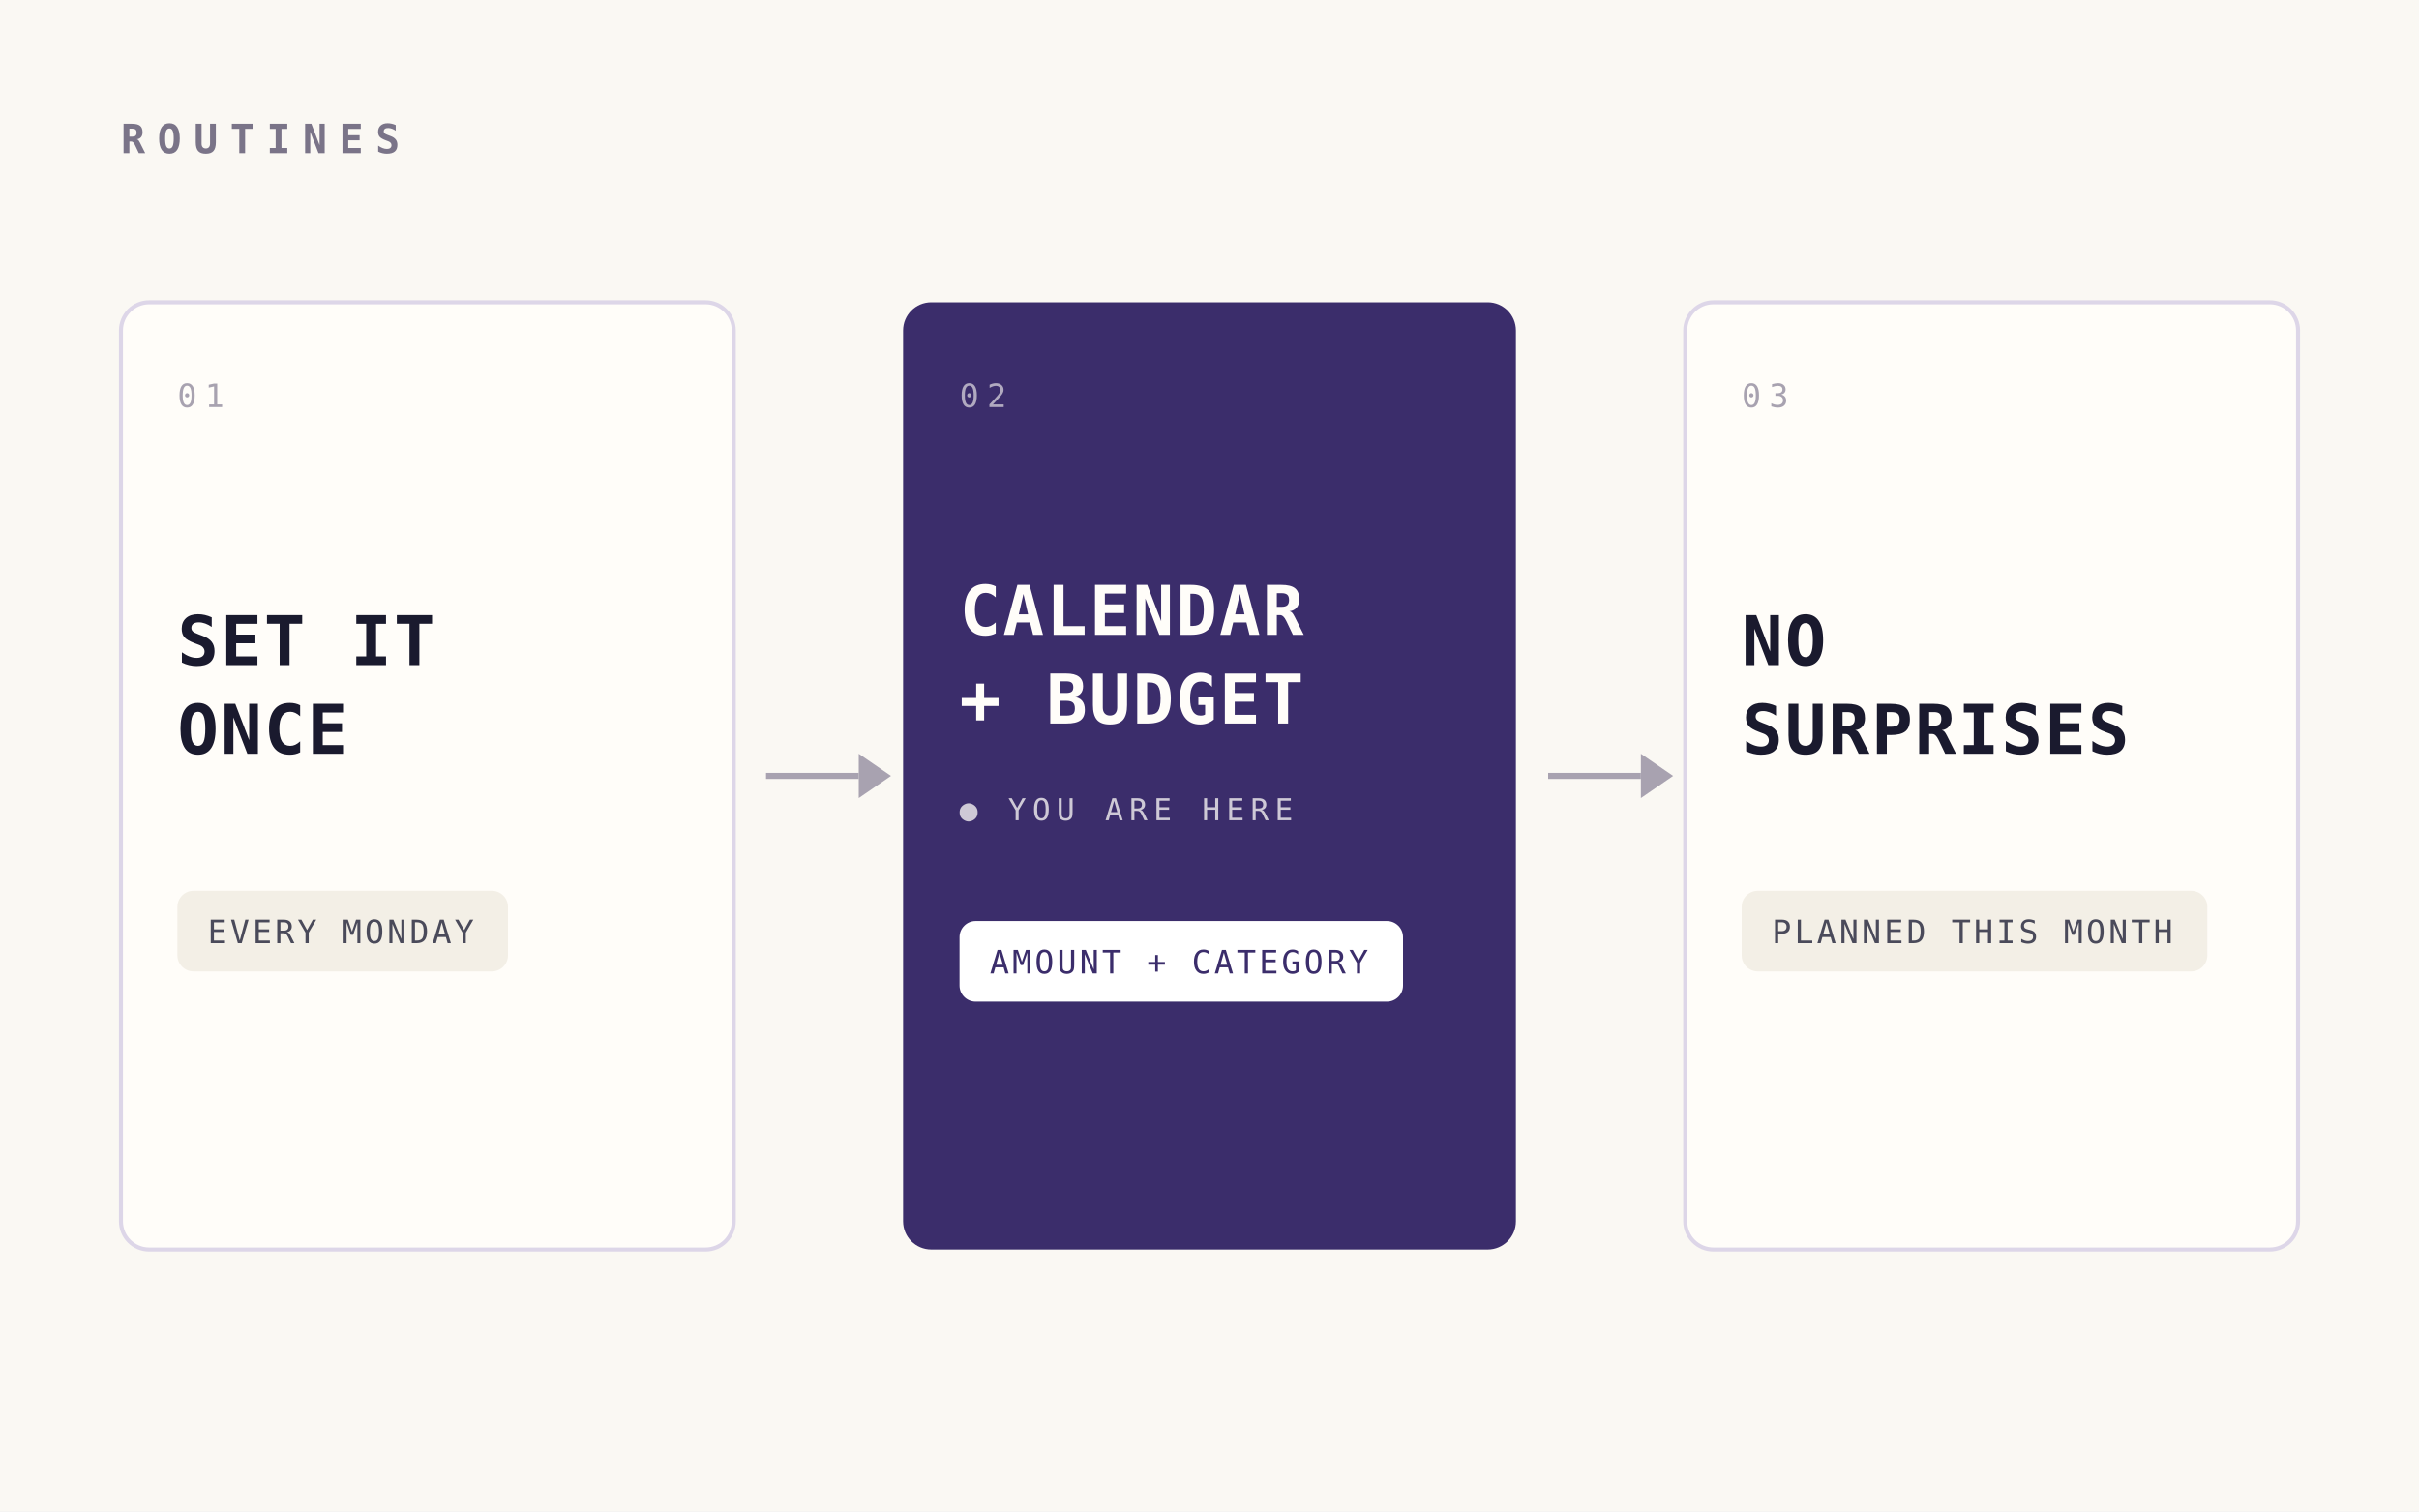
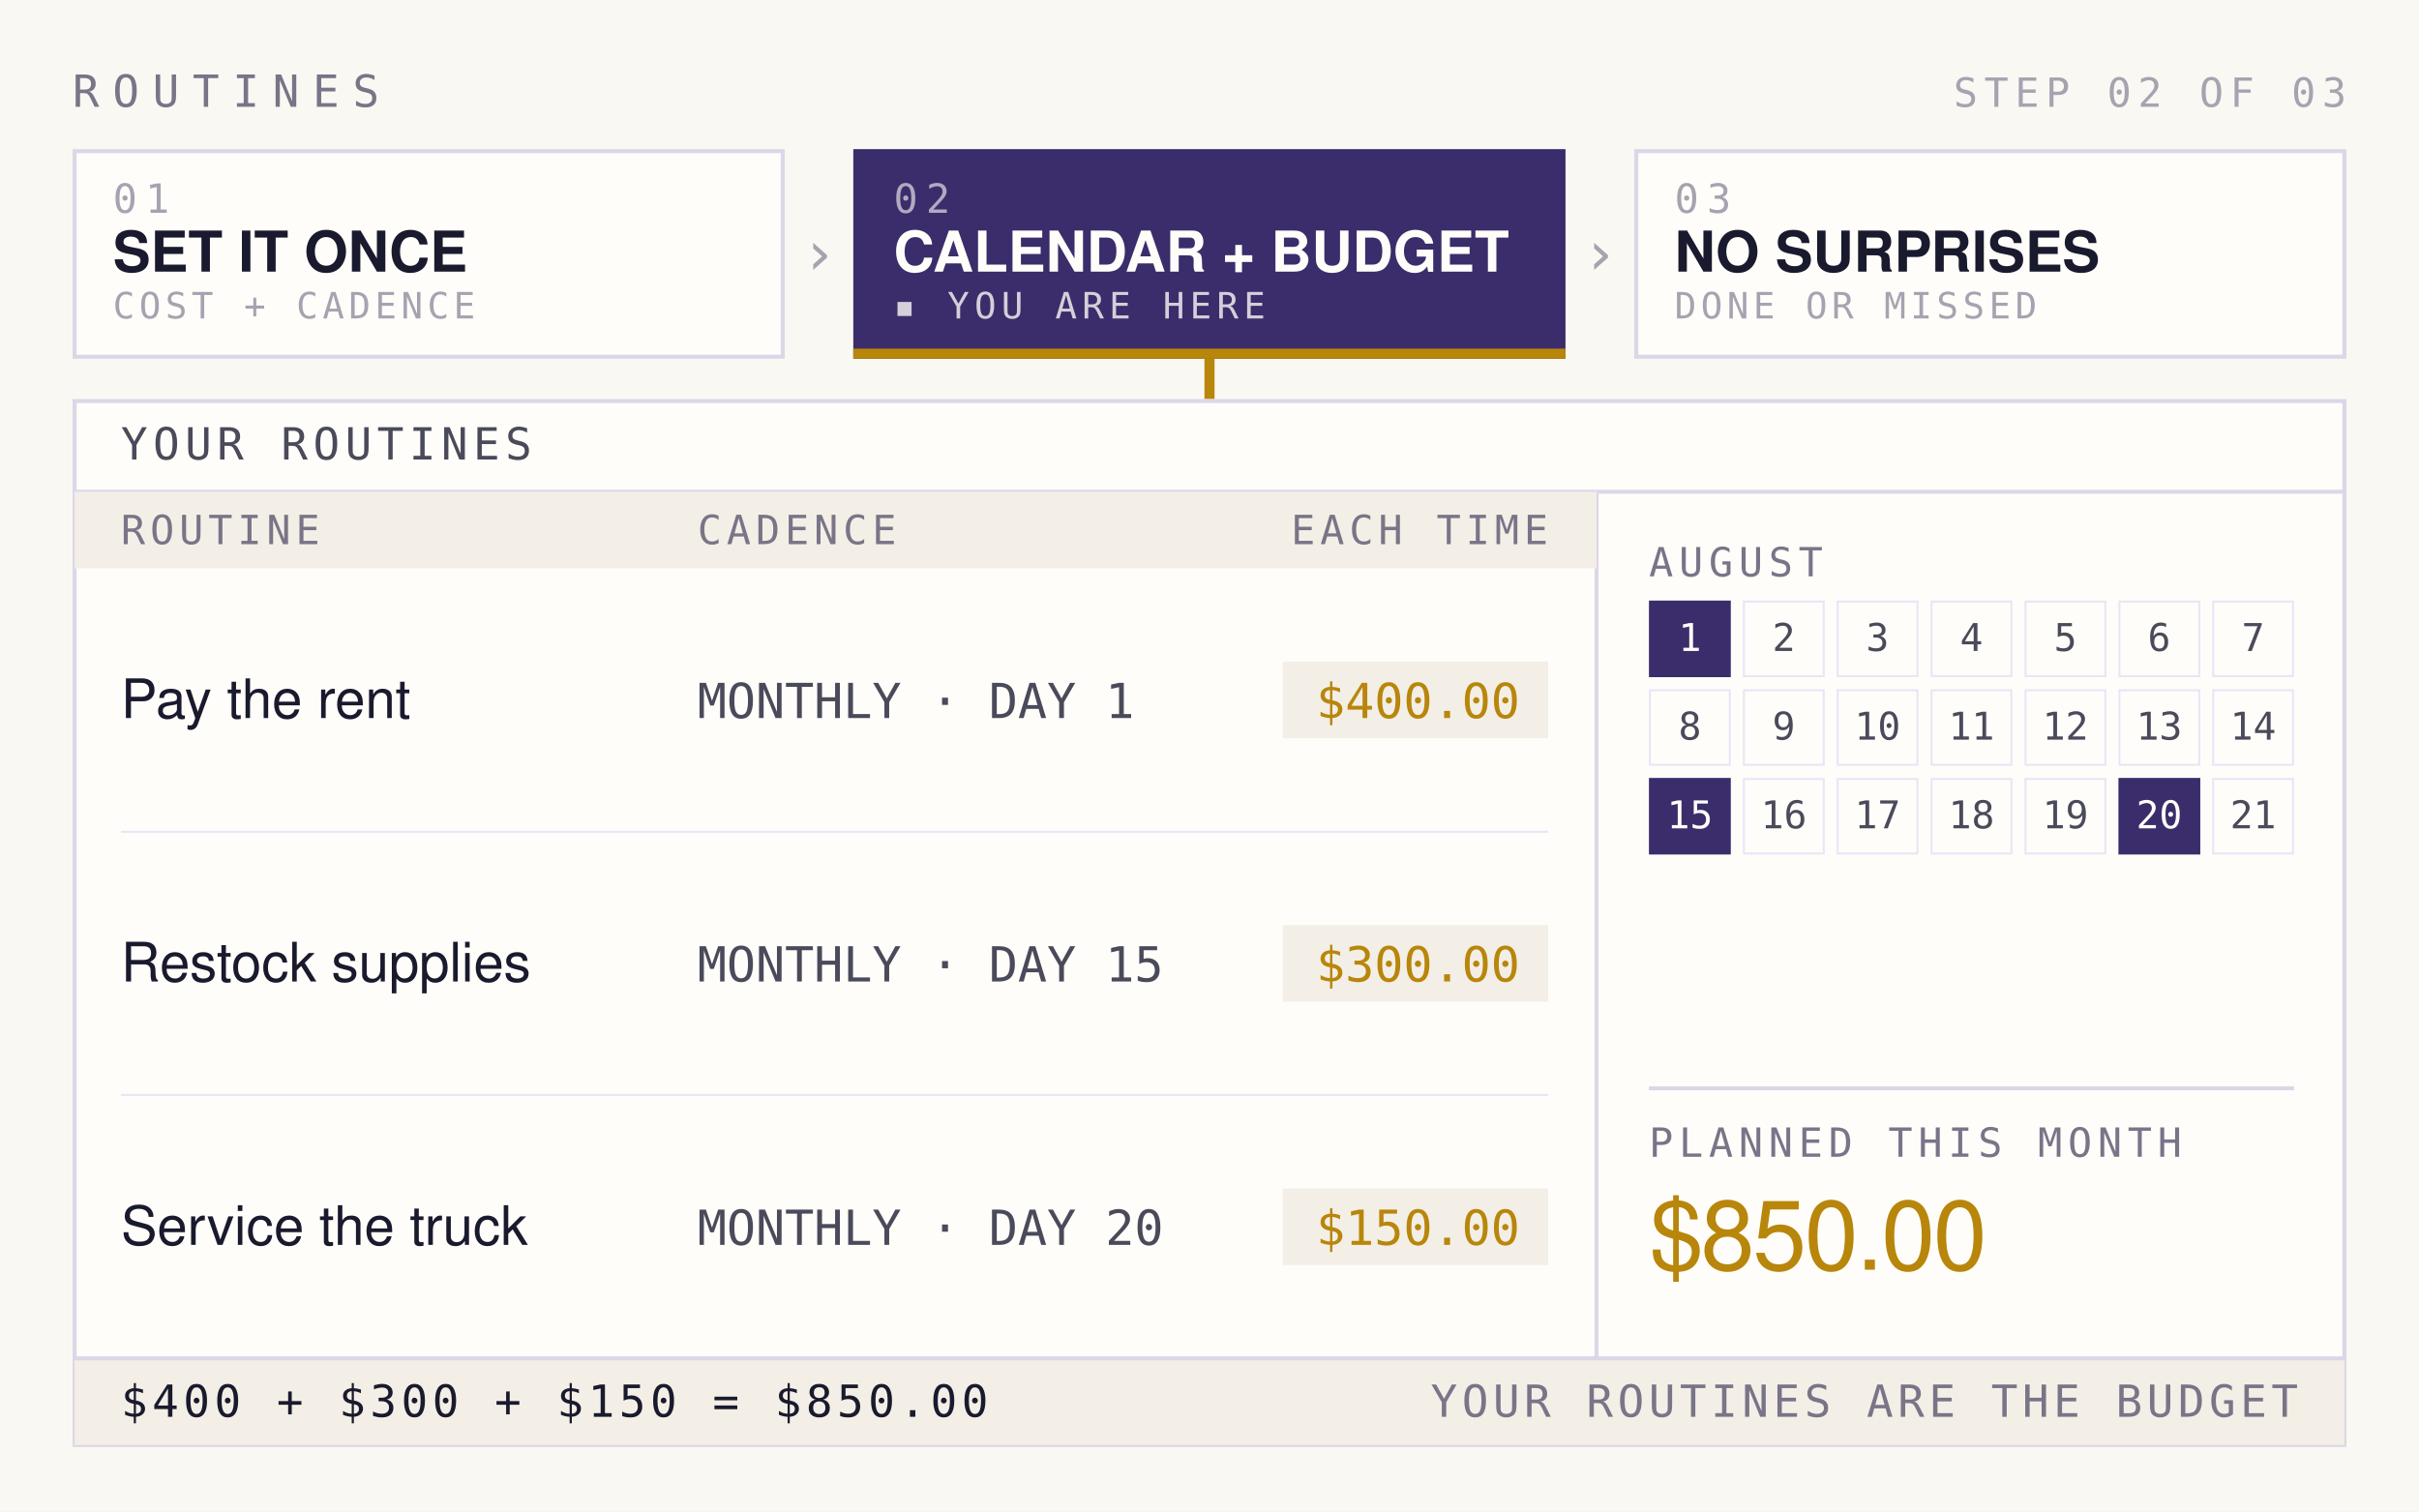
- <svg xmlns="http://www.w3.org/2000/svg" viewBox="0 0 1200 750" font-family="ui-monospace, SFMono-Regular, Menlo, monospace">
-   <rect width="1200" height="750" fill="#FAF8F3" />
-   <text x="60" y="76" font-size="20" font-weight="600" letter-spacing="6" fill="#7a7488">ROUTINES</text>
-   <rect x="60" y="150" width="304" height="470" rx="14" fill="#FFFDF9" stroke="#DDD6E8" stroke-width="2" />
-   <text x="88" y="202" font-size="16" letter-spacing="4" fill="#a8a2b0">01</text>
-   <text x="88" y="330" font-size="34" font-weight="700" letter-spacing="1" fill="#1a1a2e">SET IT</text>
-   <text x="88" y="374" font-size="34" font-weight="700" letter-spacing="1" fill="#1a1a2e">ONCE</text>
-   <rect x="88" y="442" width="164" height="40" rx="8" fill="#F3EFE6" />
-   <text x="103" y="468" font-family="ui-monospace, SFMono-Regular, Menlo, monospace" font-size="16" letter-spacing="1.5" fill="#4a4a5a">EVERY MONDAY</text>
-   <line x1="380" y1="385" x2="426" y2="385" stroke="#a8a2b0" stroke-width="3" />
-   <path d="M 426 374 L 442 385 L 426 396 Z" fill="#a8a2b0" />
-   <rect x="448" y="150" width="304" height="470" rx="14" fill="#3b2d6b" />
-   <text x="476" y="202" font-size="16" letter-spacing="4" fill="#FFFDF9" opacity="0.6">02</text>
-   <text x="476" y="315" font-size="34" font-weight="700" letter-spacing="1" fill="#FFFDF9">CALENDAR</text>
-   <text x="476" y="359" font-size="34" font-weight="700" letter-spacing="1" fill="#FFFDF9">+ BUDGET</text>
-   <text x="476" y="407" font-size="15" letter-spacing="3" fill="#FFFDF9" opacity="0.75">● YOU ARE HERE</text>
-   <rect x="476" y="457" width="220" height="40" rx="8" fill="#ffffff" />
-   <text x="491" y="483" font-family="ui-monospace, SFMono-Regular, Menlo, monospace" font-size="16" letter-spacing="1.5" fill="#3b2d6b">AMOUNT + CATEGORY</text>
-   <line x1="768" y1="385" x2="814" y2="385" stroke="#a8a2b0" stroke-width="3" />
-   <path d="M 814 374 L 830 385 L 814 396 Z" fill="#a8a2b0" />
-   <rect x="836" y="150" width="304" height="470" rx="14" fill="#FFFDF9" stroke="#DDD6E8" stroke-width="2" />
-   <text x="864" y="202" font-size="16" letter-spacing="4" fill="#a8a2b0">03</text>
-   <text x="864" y="330" font-size="34" font-weight="700" letter-spacing="1" fill="#1a1a2e">NO</text>
-   <text x="864" y="374" font-size="34" font-weight="700" letter-spacing="1" fill="#1a1a2e">SURPRISES</text>
-   <rect x="864" y="442" width="231" height="40" rx="8" fill="#F3EFE6" />
-   <text x="879" y="468" font-family="ui-monospace, SFMono-Regular, Menlo, monospace" font-size="16" letter-spacing="1.5" fill="#4a4a5a">PLANNED THIS MONTH</text>
+ <svg xmlns="http://www.w3.org/2000/svg" viewBox="0 0 1200 750">
+   <rect x="0.0" y="0.0" width="1200.0" height="750.0" fill="#FAF8F3" />
+   <text id="t46" x="36.0" y="53.0" font-family="'IBM Plex Mono', monospace" font-size="22" fill="#7a7488" font-weight="500" letter-spacing="6.60">ROUTINES</text>
+   <text id="t47" x="1164.0" y="53.0" font-family="'IBM Plex Mono', monospace" font-size="20" fill="#a8a2b0" letter-spacing="3.20" text-anchor="end">STEP 02 OF 03</text>
+   <rect x="37.0" y="75.0" width="351.3" height="102.0" fill="#FFFDF9" stroke="#DDD6E8" stroke-width="2" />
+   <text id="t48" x="56.0" y="105.6" font-family="'IBM Plex Mono', monospace" font-size="20" fill="#a8a2b0" letter-spacing="4.00">01</text>
+   <text id="t49" x="56.0" y="134.8" font-family="'Helvetica Neue', Helvetica, Arial, sans-serif" font-size="28" fill="#1a1a2e" font-weight="600">SET IT ONCE</text>
+   <text id="t50" x="56.0" y="158.0" font-family="'IBM Plex Mono', monospace" font-size="18" fill="#a8a2b0" letter-spacing="2.16">COST + CADENCE</text>
+   <text id="t51" x="406.3" y="136.0" font-family="'IBM Plex Mono', monospace" font-size="30" fill="#a8a2b0" text-anchor="middle">›</text>
+   <rect x="423.3" y="74.0" width="353.3" height="104.0" fill="#3b2d6b" />
+   <rect x="423.3" y="173.0" width="353.3" height="5.0" fill="#B8860B" />
+   <text id="t52" x="443.3" y="105.6" font-family="'IBM Plex Mono', monospace" font-size="20" fill="#FFFDF9" letter-spacing="4.00" opacity="0.6">02</text>
+   <text id="t53" x="443.3" y="134.8" font-family="'Helvetica Neue', Helvetica, Arial, sans-serif" font-size="28" fill="#FFFDF9" font-weight="600">CALENDAR + BUDGET</text>
+   <text id="t54" x="443.3" y="158.0" font-family="'IBM Plex Mono', monospace" font-size="18" fill="#FFFDF9" letter-spacing="2.52" opacity="0.78">▪ YOU ARE HERE</text>
+   <text id="t55" x="793.7" y="136.0" font-family="'IBM Plex Mono', monospace" font-size="30" fill="#a8a2b0" text-anchor="middle">›</text>
+   <rect x="811.7" y="75.0" width="351.3" height="102.0" fill="#FFFDF9" stroke="#DDD6E8" stroke-width="2" />
+   <text id="t56" x="830.7" y="105.6" font-family="'IBM Plex Mono', monospace" font-size="20" fill="#a8a2b0" letter-spacing="4.00">03</text>
+   <text id="t57" x="830.7" y="134.8" font-family="'Helvetica Neue', Helvetica, Arial, sans-serif" font-size="28" fill="#1a1a2e" font-weight="600">NO SURPRISES</text>
+   <text id="t58" x="830.7" y="158.0" font-family="'IBM Plex Mono', monospace" font-size="18" fill="#a8a2b0" letter-spacing="2.16">DONE OR MISSED</text>
+   <rect x="597.5" y="178.0" width="5.0" height="20.0" fill="#B8860B" />
+   <rect x="37.0" y="199.0" width="1126.0" height="518.0" fill="#FFFDF9" stroke="#DDD6E8" stroke-width="2" />
+   <text id="t59" x="60.0" y="228.0" font-family="'IBM Plex Mono', monospace" font-size="22" fill="#4a4a5a" letter-spacing="2.64">YOUR ROUTINES</text>
+   <line x1="36.0" y1="244.0" x2="1164.0" y2="244.0" stroke="#DDD6E8" stroke-width="2" />
+   <line x1="792.0" y1="244.0" x2="792.0" y2="674.0" stroke="#DDD6E8" stroke-width="2" />
+   <rect x="37.0" y="244.0" width="755.0" height="38.0" fill="#F3EFE6" />
+   <text id="t60" x="60.0" y="270.0" font-family="'IBM Plex Mono', monospace" font-size="20" fill="#7a7488" letter-spacing="2.40">ROUTINE</text>
+   <text id="t61" x="346.0" y="270.0" font-family="'IBM Plex Mono', monospace" font-size="20" fill="#7a7488" letter-spacing="2.40">CADENCE</text>
+   <text id="t62" x="768.0" y="270.0" font-family="'IBM Plex Mono', monospace" font-size="20" fill="#7a7488" letter-spacing="2.40" text-anchor="end">EACH TIME</text>
+   <text id="t63" x="60.0" y="356.3" font-family="'Helvetica Neue', Helvetica, Arial, sans-serif" font-size="27" fill="#1a1a2e">Pay the rent</text>
+   <text id="t64" x="346.0" y="356.3" font-family="'IBM Plex Mono', monospace" font-size="24" fill="#4a4a5a">MONTHLY · DAY 1</text>
+   <rect x="636.4" y="328.3" width="131.6" height="38.0" fill="#F3EFE6" />
+   <text id="t65" x="754.0" y="356.3" font-family="'IBM Plex Mono', monospace" font-size="24" fill="#B8860B" font-weight="500" text-anchor="end">$400.00</text>
+   <line x1="60.0" y1="412.7" x2="768.0" y2="412.7" stroke="#EBE4F7" stroke-width="1" />
+   <text id="t66" x="60.0" y="487.0" font-family="'Helvetica Neue', Helvetica, Arial, sans-serif" font-size="27" fill="#1a1a2e">Restock supplies</text>
+   <text id="t67" x="346.0" y="487.0" font-family="'IBM Plex Mono', monospace" font-size="24" fill="#4a4a5a">MONTHLY · DAY 15</text>
+   <rect x="636.4" y="459.0" width="131.6" height="38.0" fill="#F3EFE6" />
+   <text id="t68" x="754.0" y="487.0" font-family="'IBM Plex Mono', monospace" font-size="24" fill="#B8860B" font-weight="500" text-anchor="end">$300.00</text>
+   <line x1="60.0" y1="543.3" x2="768.0" y2="543.3" stroke="#EBE4F7" stroke-width="1" />
+   <text id="t69" x="60.0" y="617.7" font-family="'Helvetica Neue', Helvetica, Arial, sans-serif" font-size="27" fill="#1a1a2e">Service the truck</text>
+   <text id="t70" x="346.0" y="617.7" font-family="'IBM Plex Mono', monospace" font-size="24" fill="#4a4a5a">MONTHLY · DAY 20</text>
+   <rect x="636.4" y="589.7" width="131.6" height="38.0" fill="#F3EFE6" />
+   <text id="t71" x="754.0" y="617.7" font-family="'IBM Plex Mono', monospace" font-size="24" fill="#B8860B" font-weight="500" text-anchor="end">$150.00</text>
+   <text id="t72" x="818.0" y="286.0" font-family="'IBM Plex Mono', monospace" font-size="20" fill="#7a7488" letter-spacing="2.80">AUGUST</text>
+   <rect x="818.0" y="298.0" width="40.6" height="38.0" fill="#3b2d6b" />
+   <text id="t73" x="838.3" y="323.0" font-family="'IBM Plex Mono', monospace" font-size="19" fill="#FFFDF9" font-weight="500" text-anchor="middle">1</text>
+   <rect x="865.1" y="298.5" width="39.6" height="37.0" fill="#FFFDF9" stroke="#EBE4F7" stroke-width="1" />
+   <text id="t74" x="884.9" y="323.0" font-family="'IBM Plex Mono', monospace" font-size="19" fill="#4a4a5a" text-anchor="middle">2</text>
+   <rect x="911.6" y="298.5" width="39.6" height="37.0" fill="#FFFDF9" stroke="#EBE4F7" stroke-width="1" />
+   <text id="t75" x="931.4" y="323.0" font-family="'IBM Plex Mono', monospace" font-size="19" fill="#4a4a5a" text-anchor="middle">3</text>
+   <rect x="958.2" y="298.5" width="39.6" height="37.0" fill="#FFFDF9" stroke="#EBE4F7" stroke-width="1" />
+   <text id="t76" x="978.0" y="323.0" font-family="'IBM Plex Mono', monospace" font-size="19" fill="#4a4a5a" text-anchor="middle">4</text>
+   <rect x="1004.8" y="298.5" width="39.6" height="37.0" fill="#FFFDF9" stroke="#EBE4F7" stroke-width="1" />
+   <text id="t77" x="1024.6" y="323.0" font-family="'IBM Plex Mono', monospace" font-size="19" fill="#4a4a5a" text-anchor="middle">5</text>
+   <rect x="1051.4" y="298.5" width="39.6" height="37.0" fill="#FFFDF9" stroke="#EBE4F7" stroke-width="1" />
+   <text id="t78" x="1071.1" y="323.0" font-family="'IBM Plex Mono', monospace" font-size="19" fill="#4a4a5a" text-anchor="middle">6</text>
+   <rect x="1097.9" y="298.5" width="39.6" height="37.0" fill="#FFFDF9" stroke="#EBE4F7" stroke-width="1" />
+   <text id="t79" x="1117.7" y="323.0" font-family="'IBM Plex Mono', monospace" font-size="19" fill="#4a4a5a" text-anchor="middle">7</text>
+   <rect x="818.5" y="342.5" width="39.6" height="37.0" fill="#FFFDF9" stroke="#EBE4F7" stroke-width="1" />
+   <text id="t80" x="838.3" y="367.0" font-family="'IBM Plex Mono', monospace" font-size="19" fill="#4a4a5a" text-anchor="middle">8</text>
+   <rect x="865.1" y="342.5" width="39.6" height="37.0" fill="#FFFDF9" stroke="#EBE4F7" stroke-width="1" />
+   <text id="t81" x="884.9" y="367.0" font-family="'IBM Plex Mono', monospace" font-size="19" fill="#4a4a5a" text-anchor="middle">9</text>
+   <rect x="911.6" y="342.5" width="39.6" height="37.0" fill="#FFFDF9" stroke="#EBE4F7" stroke-width="1" />
+   <text id="t82" x="931.4" y="367.0" font-family="'IBM Plex Mono', monospace" font-size="19" fill="#4a4a5a" text-anchor="middle">10</text>
+   <rect x="958.2" y="342.5" width="39.6" height="37.0" fill="#FFFDF9" stroke="#EBE4F7" stroke-width="1" />
+   <text id="t83" x="978.0" y="367.0" font-family="'IBM Plex Mono', monospace" font-size="19" fill="#4a4a5a" text-anchor="middle">11</text>
+   <rect x="1004.8" y="342.5" width="39.6" height="37.0" fill="#FFFDF9" stroke="#EBE4F7" stroke-width="1" />
+   <text id="t84" x="1024.6" y="367.0" font-family="'IBM Plex Mono', monospace" font-size="19" fill="#4a4a5a" text-anchor="middle">12</text>
+   <rect x="1051.4" y="342.5" width="39.6" height="37.0" fill="#FFFDF9" stroke="#EBE4F7" stroke-width="1" />
+   <text id="t85" x="1071.1" y="367.0" font-family="'IBM Plex Mono', monospace" font-size="19" fill="#4a4a5a" text-anchor="middle">13</text>
+   <rect x="1097.9" y="342.5" width="39.6" height="37.0" fill="#FFFDF9" stroke="#EBE4F7" stroke-width="1" />
+   <text id="t86" x="1117.7" y="367.0" font-family="'IBM Plex Mono', monospace" font-size="19" fill="#4a4a5a" text-anchor="middle">14</text>
+   <rect x="818.0" y="386.0" width="40.6" height="38.0" fill="#3b2d6b" />
+   <text id="t87" x="838.3" y="411.0" font-family="'IBM Plex Mono', monospace" font-size="19" fill="#FFFDF9" font-weight="500" text-anchor="middle">15</text>
+   <rect x="865.1" y="386.5" width="39.6" height="37.0" fill="#FFFDF9" stroke="#EBE4F7" stroke-width="1" />
+   <text id="t88" x="884.9" y="411.0" font-family="'IBM Plex Mono', monospace" font-size="19" fill="#4a4a5a" text-anchor="middle">16</text>
+   <rect x="911.6" y="386.5" width="39.6" height="37.0" fill="#FFFDF9" stroke="#EBE4F7" stroke-width="1" />
+   <text id="t89" x="931.4" y="411.0" font-family="'IBM Plex Mono', monospace" font-size="19" fill="#4a4a5a" text-anchor="middle">17</text>
+   <rect x="958.2" y="386.5" width="39.6" height="37.0" fill="#FFFDF9" stroke="#EBE4F7" stroke-width="1" />
+   <text id="t90" x="978.0" y="411.0" font-family="'IBM Plex Mono', monospace" font-size="19" fill="#4a4a5a" text-anchor="middle">18</text>
+   <rect x="1004.8" y="386.5" width="39.6" height="37.0" fill="#FFFDF9" stroke="#EBE4F7" stroke-width="1" />
+   <text id="t91" x="1024.6" y="411.0" font-family="'IBM Plex Mono', monospace" font-size="19" fill="#4a4a5a" text-anchor="middle">19</text>
+   <rect x="1050.9" y="386.0" width="40.6" height="38.0" fill="#3b2d6b" />
+   <text id="t92" x="1071.1" y="411.0" font-family="'IBM Plex Mono', monospace" font-size="19" fill="#FFFDF9" font-weight="500" text-anchor="middle">20</text>
+   <rect x="1097.9" y="386.5" width="39.6" height="37.0" fill="#FFFDF9" stroke="#EBE4F7" stroke-width="1" />
+   <text id="t93" x="1117.7" y="411.0" font-family="'IBM Plex Mono', monospace" font-size="19" fill="#4a4a5a" text-anchor="middle">21</text>
+   <line x1="818.0" y1="540.0" x2="1138.0" y2="540.0" stroke="#DDD6E8" stroke-width="2" />
+   <text id="t94" x="818.0" y="574.0" font-family="'IBM Plex Mono', monospace" font-size="20" fill="#7a7488" letter-spacing="2.80">PLANNED THIS MONTH</text>
+   <text id="t95" x="818.0" y="630.0" font-family="'Helvetica Neue', Helvetica, Arial, sans-serif" font-size="48" fill="#B8860B" font-weight="500" letter-spacing="-0.96">$850.00</text>
+   <rect x="37.0" y="674.0" width="1126.0" height="43.0" fill="#F3EFE6" />
+   <line x1="36.0" y1="674.0" x2="1164.0" y2="674.0" stroke="#DDD6E8" stroke-width="2" />
+   <text id="t96" x="60.0" y="703.0" font-family="'IBM Plex Mono', monospace" font-size="22" fill="#1a1a2e" letter-spacing="2.20">$400 + $300 + $150 = $850.00</text>
+   <text id="t97" x="1140.0" y="703.0" font-family="'IBM Plex Mono', monospace" font-size="22" fill="#7a7488" letter-spacing="2.20" text-anchor="end">YOUR ROUTINES ARE THE BUDGET</text>
</svg>
